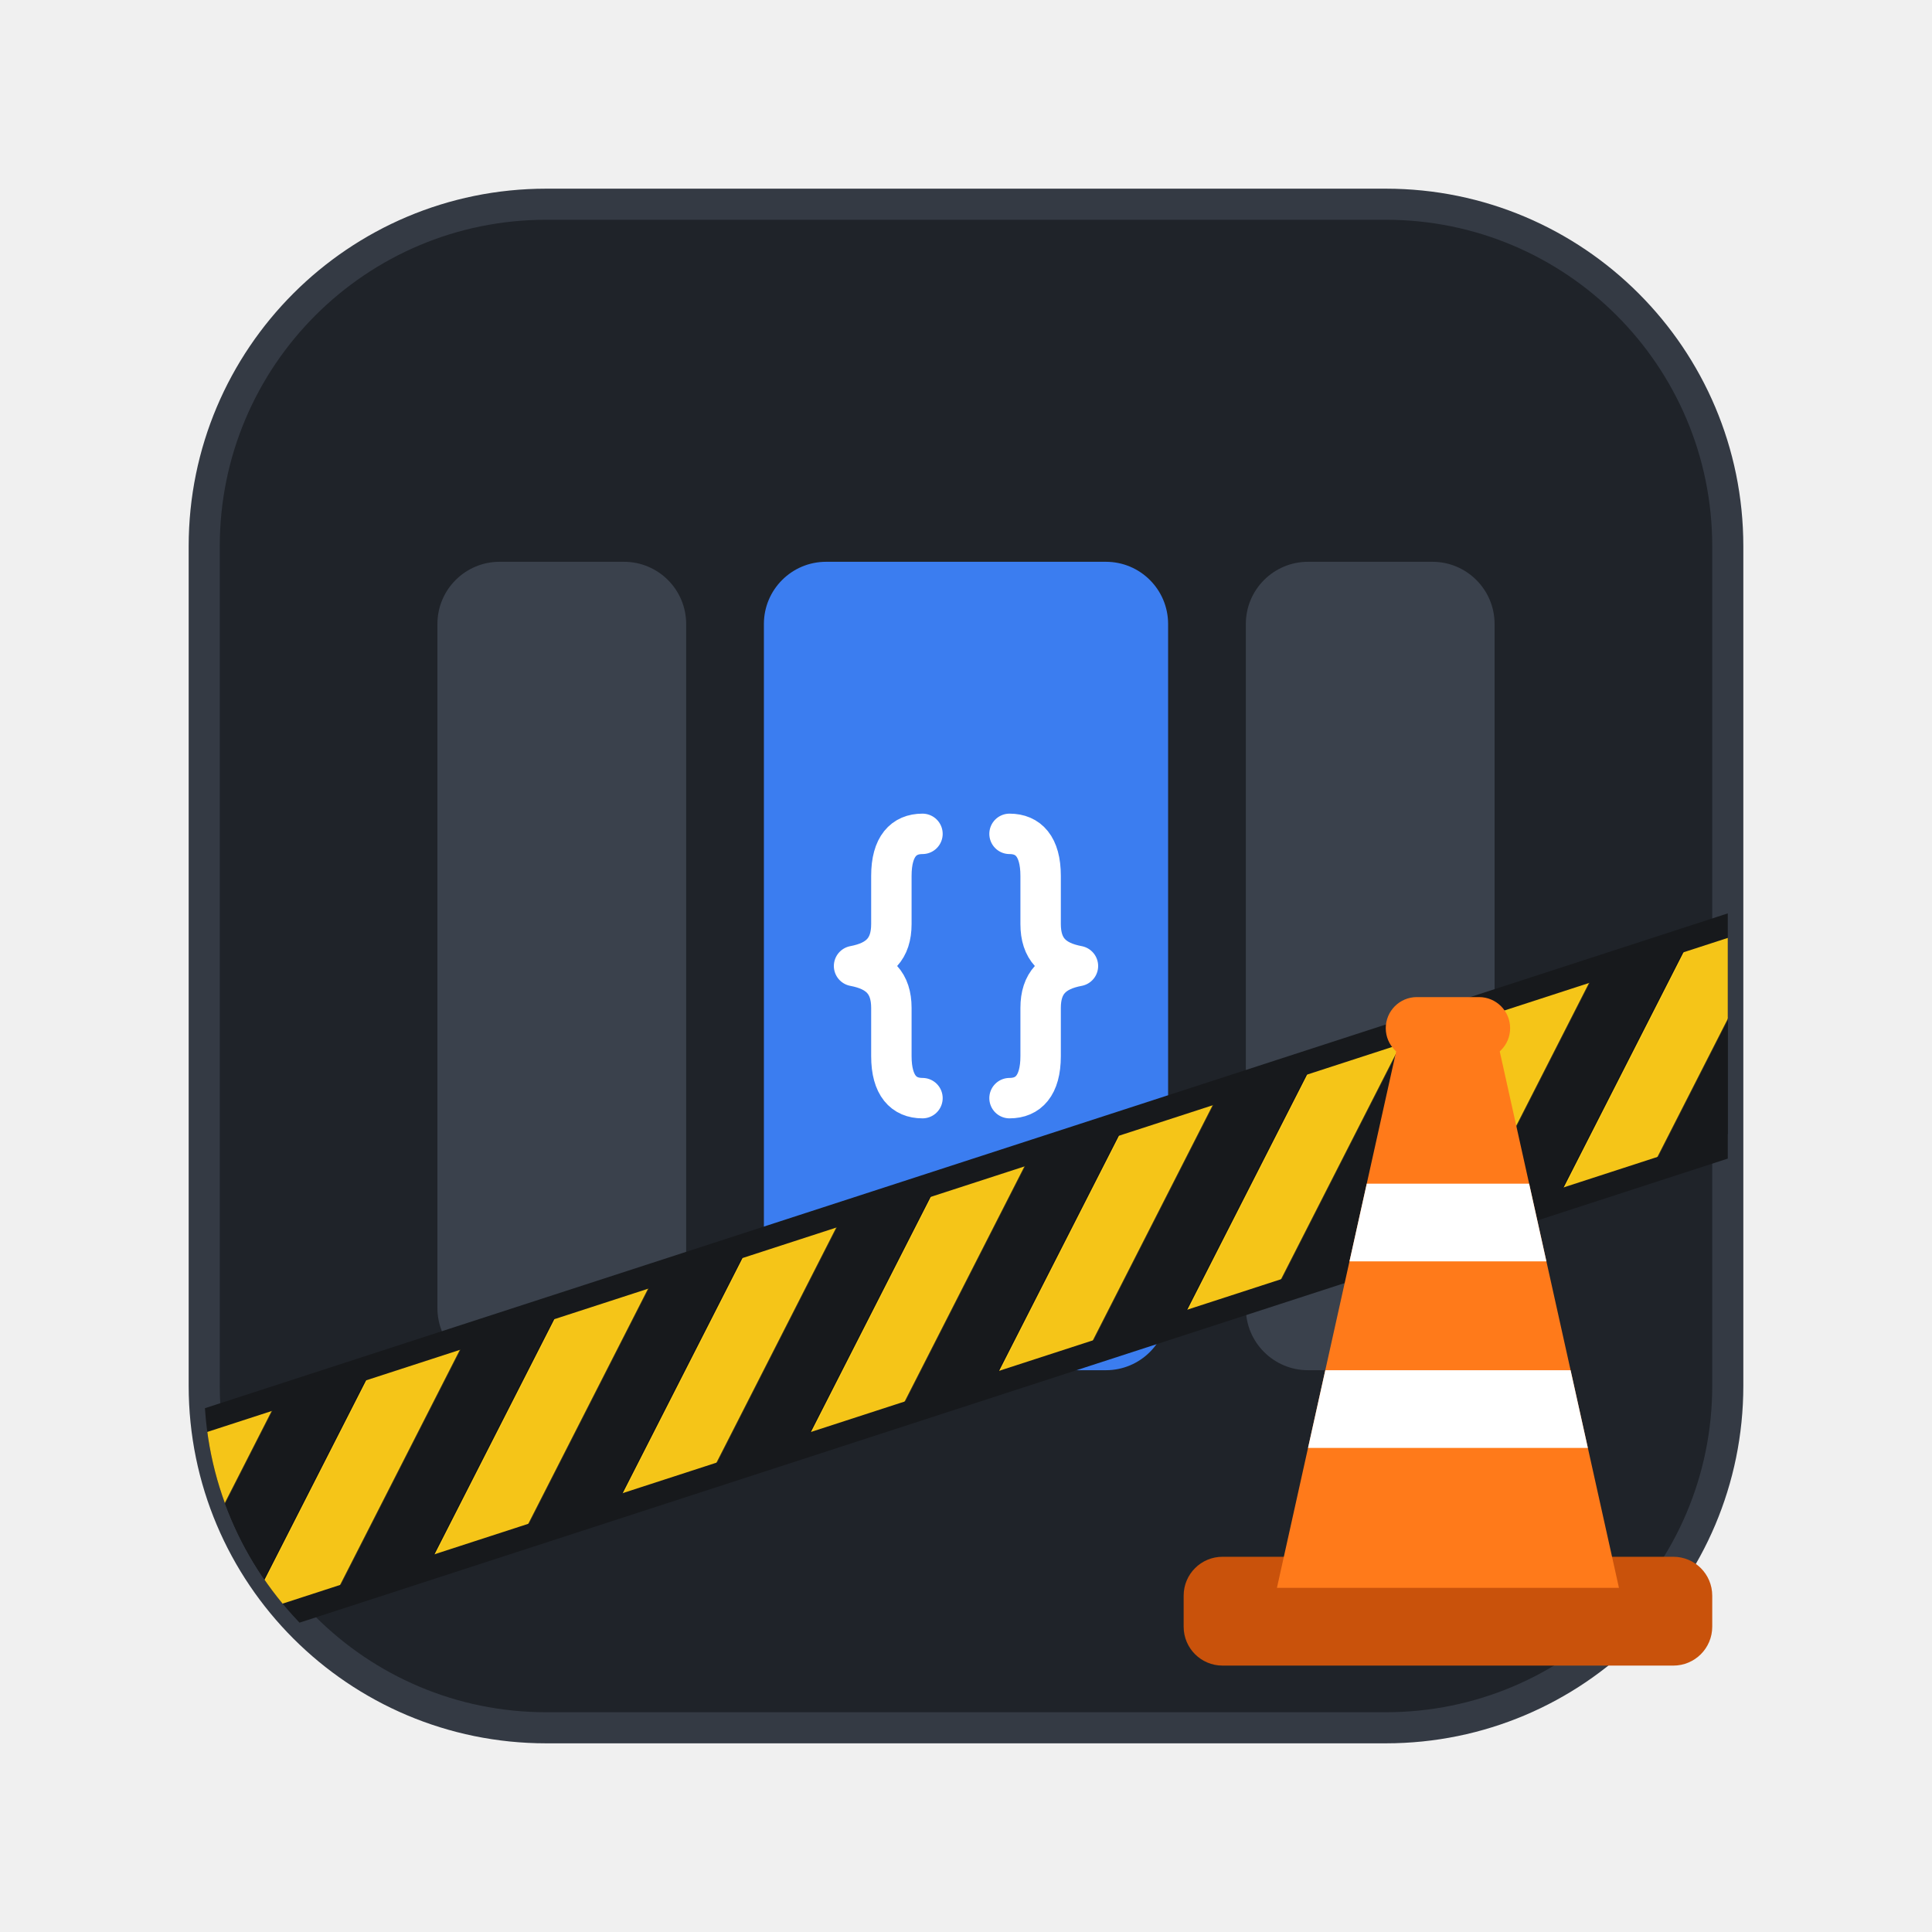
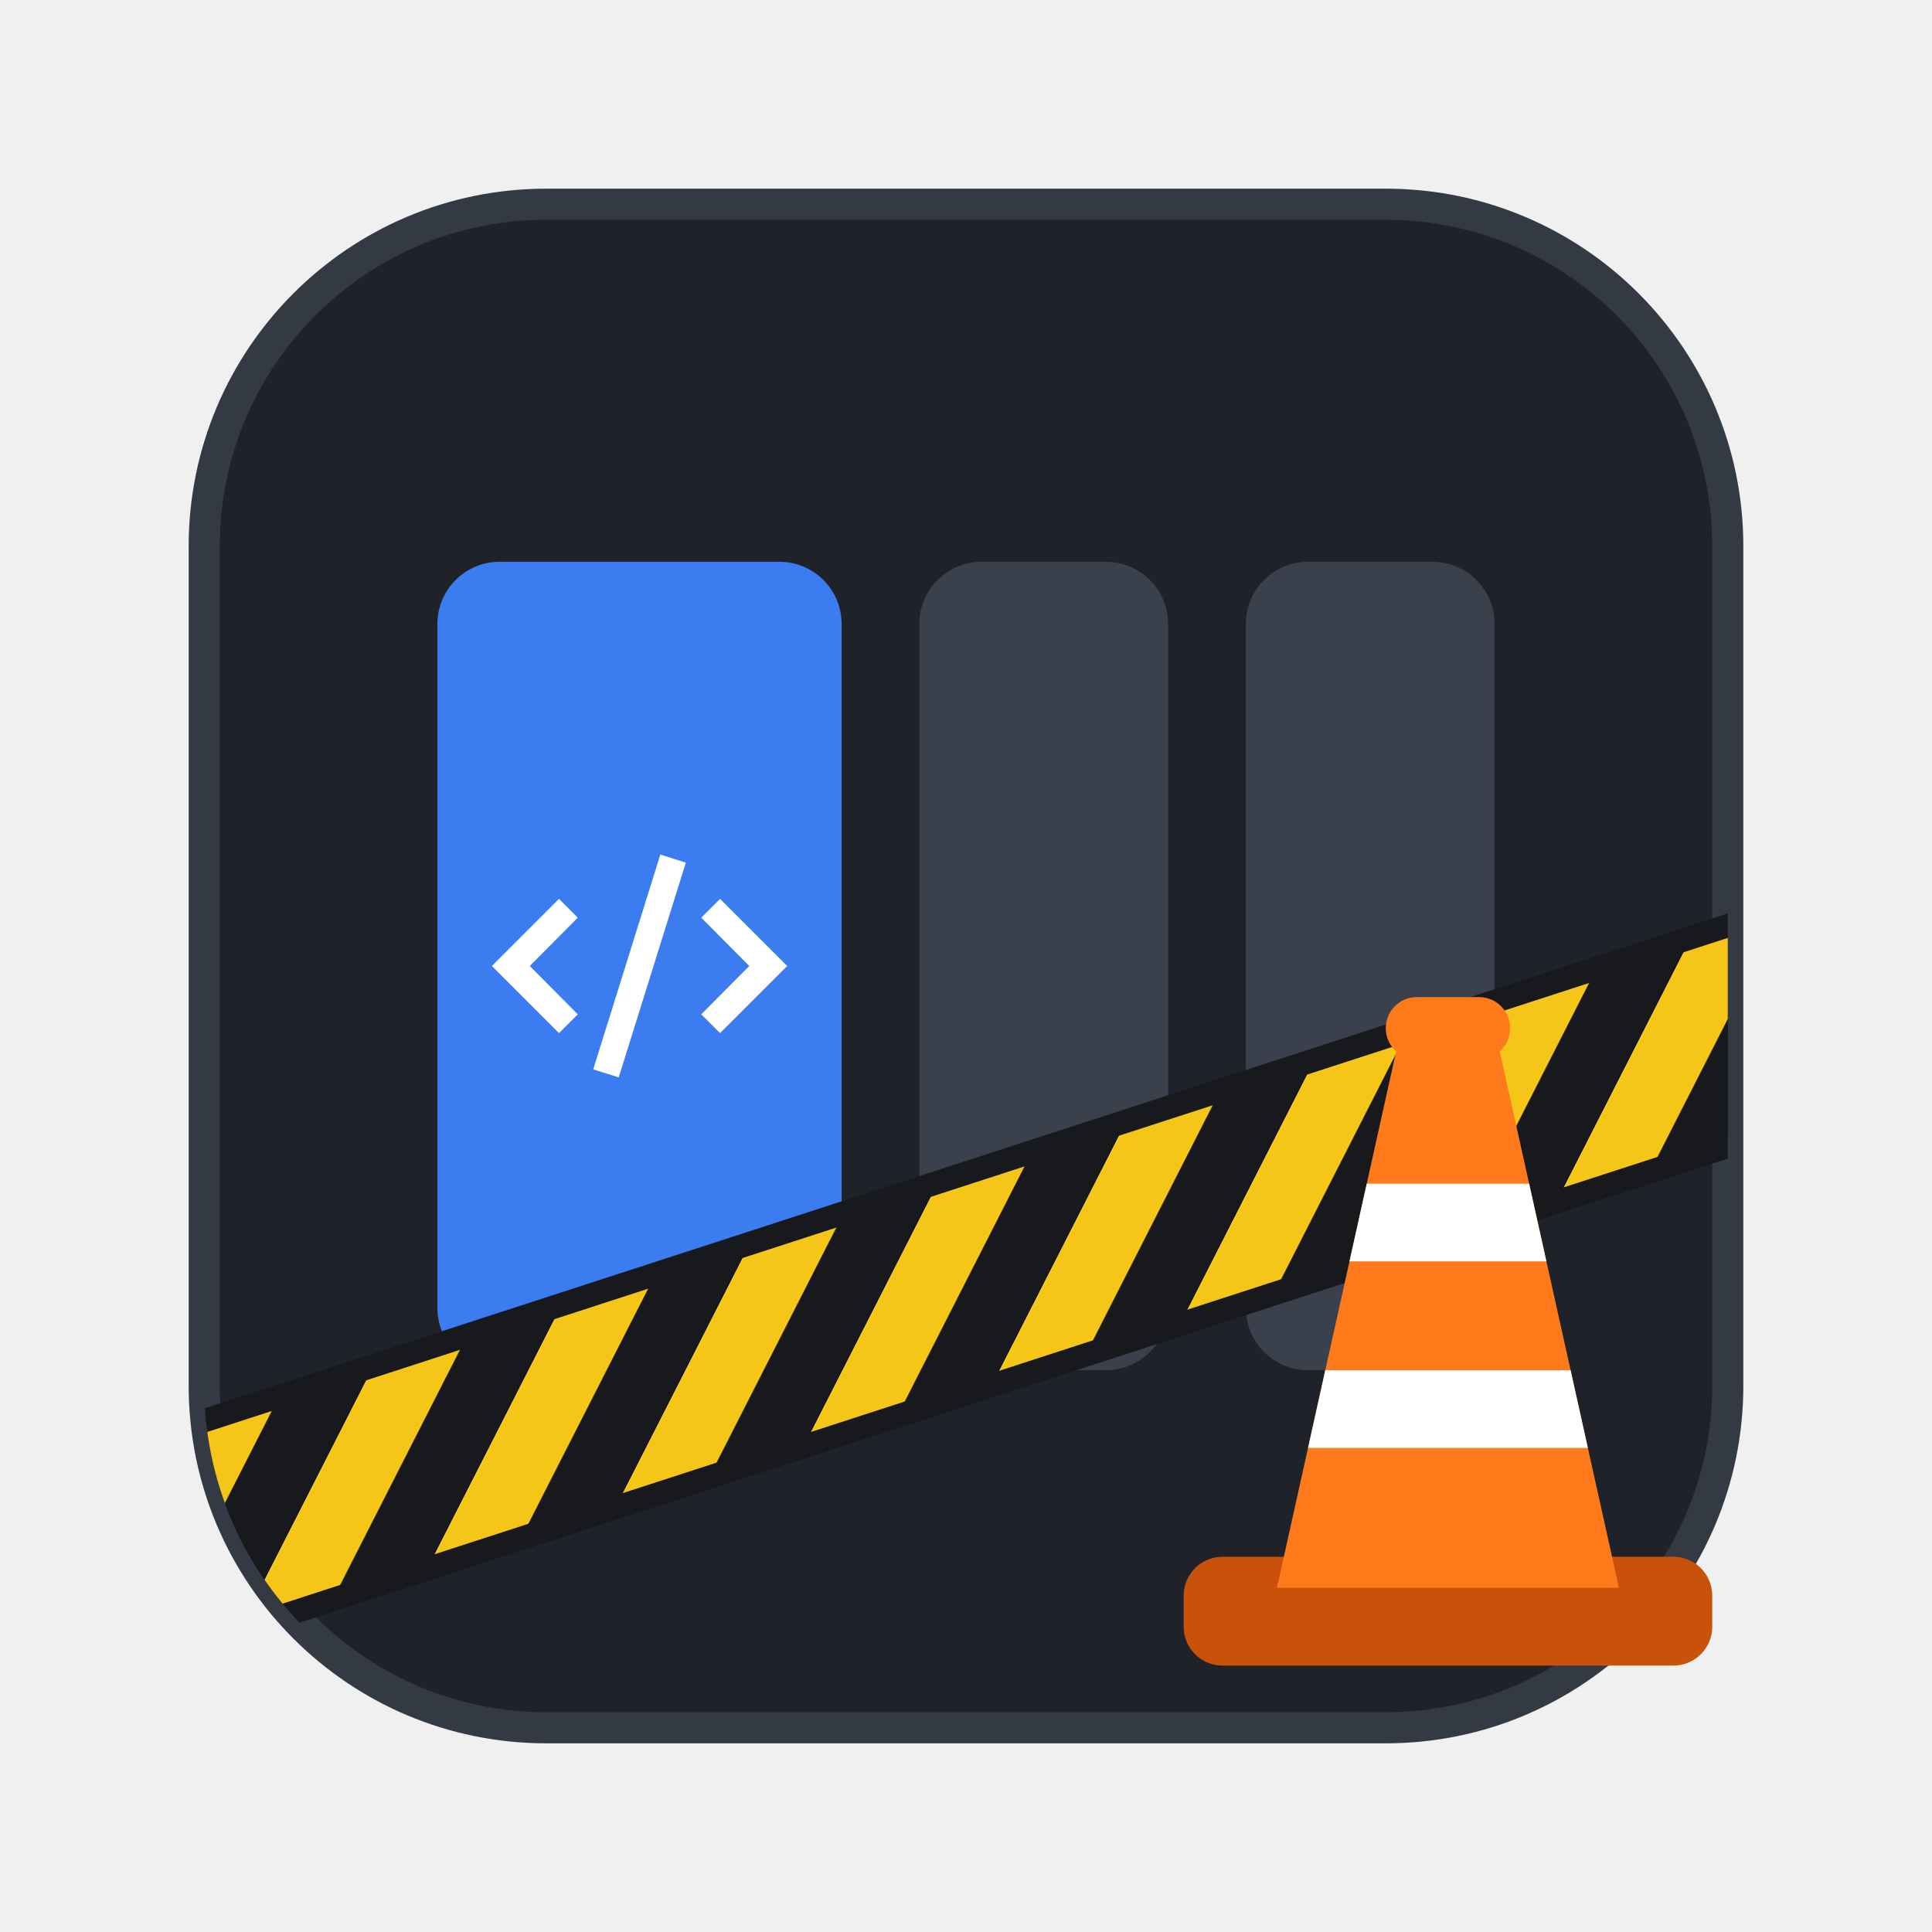
<svg xmlns="http://www.w3.org/2000/svg" width="1024" height="1024" viewBox="0 0 1024 1024">
  <defs>
    <clipPath id="tile">
      <rect x="1" y="1" width="98" height="98" rx="22" />
    </clipPath>
    <pattern id="hazard" width="9" height="9" patternUnits="userSpaceOnUse" patternTransform="rotate(45)">
      <rect width="4.5" height="9" fill="#F5C518" />
      <rect x="4.5" width="4.5" height="9" fill="#17191C" />
    </pattern>
    <clipPath id="cone">
      <polygon points="70,90 92,90 84,54 78,54" />
    </clipPath>
  </defs>
  <g transform="translate(100 100) scale(8.24)">
    <rect x="1" y="1" width="98" height="98" rx="22" fill="#1F2329" stroke="#343A44" stroke-width="2" />
-     <rect x="16" y="24" width="16" height="52" rx="4" fill="#3A414C" />
-     <rect x="37" y="24" width="26" height="52" rx="4" fill="#3B7DF0" />
-     <g fill="none" stroke="#FFFFFF" stroke-width="2.6" stroke-linecap="round" stroke-linejoin="round">
-       <path d="M47.2,41.5 C46,41.5 45.2,42.3 45.2,44.2 V47.3 C45.2,48.9 44.4,49.7 42.8,50 C44.4,50.3 45.2,51.1 45.2,52.7 V55.8 C45.2,57.7 46,58.5 47.2,58.5" />
-       <path d="M47.2,41.5 C46,41.5 45.2,42.3 45.2,44.2 V47.3 C45.2,48.9 44.4,49.7 42.8,50 C44.4,50.3 45.2,51.1 45.2,52.7 V55.8 C45.2,57.7 46,58.5 47.2,58.5" transform="matrix(-1 0 0 1 100 0)" />
+     <rect x="16" y="24" width="26" height="52" rx="4" fill="#3B7DF0" />
+     <g transform="translate(29 50) scale(0.021586) translate(-480 480)" fill="#FFFFFF">
+       <path d="M240-280 40-480l200-200 56 56-143 144 143 144-56 56Zm178 132-76-24 200-640 76 24-200 640Zm302-132-56-56 143-144-143-144 56-56 200 200-200 200Z" />
    </g>
+     <rect x="47" y="24" width="16" height="52" rx="4" fill="#3A414C" />
    <rect x="68" y="24" width="16" height="52" rx="4" fill="#3A414C" />
    <g clip-path="url(#tile)">
      <g transform="rotate(-18 50 72)">
        <rect x="-30" y="63" width="160" height="15" fill="#17191C" />
        <rect x="-30" y="64.5" width="160" height="12" fill="url(#hazard)" />
      </g>
    </g>
    <g>
      <rect x="64" y="88" width="34" height="7" rx="2.5" fill="#C9520B" />
      <polygon points="70,90 92,90 84,54 78,54" fill="#FF7A1A" />
      <g clip-path="url(#cone)" fill="#FFFFFF">
        <rect x="60" y="64" width="40" height="5" />
        <rect x="60" y="76" width="40" height="5" />
      </g>
      <rect x="77" y="52" width="8" height="4" rx="2" fill="#FF7A1A" />
    </g>
  </g>
</svg>
